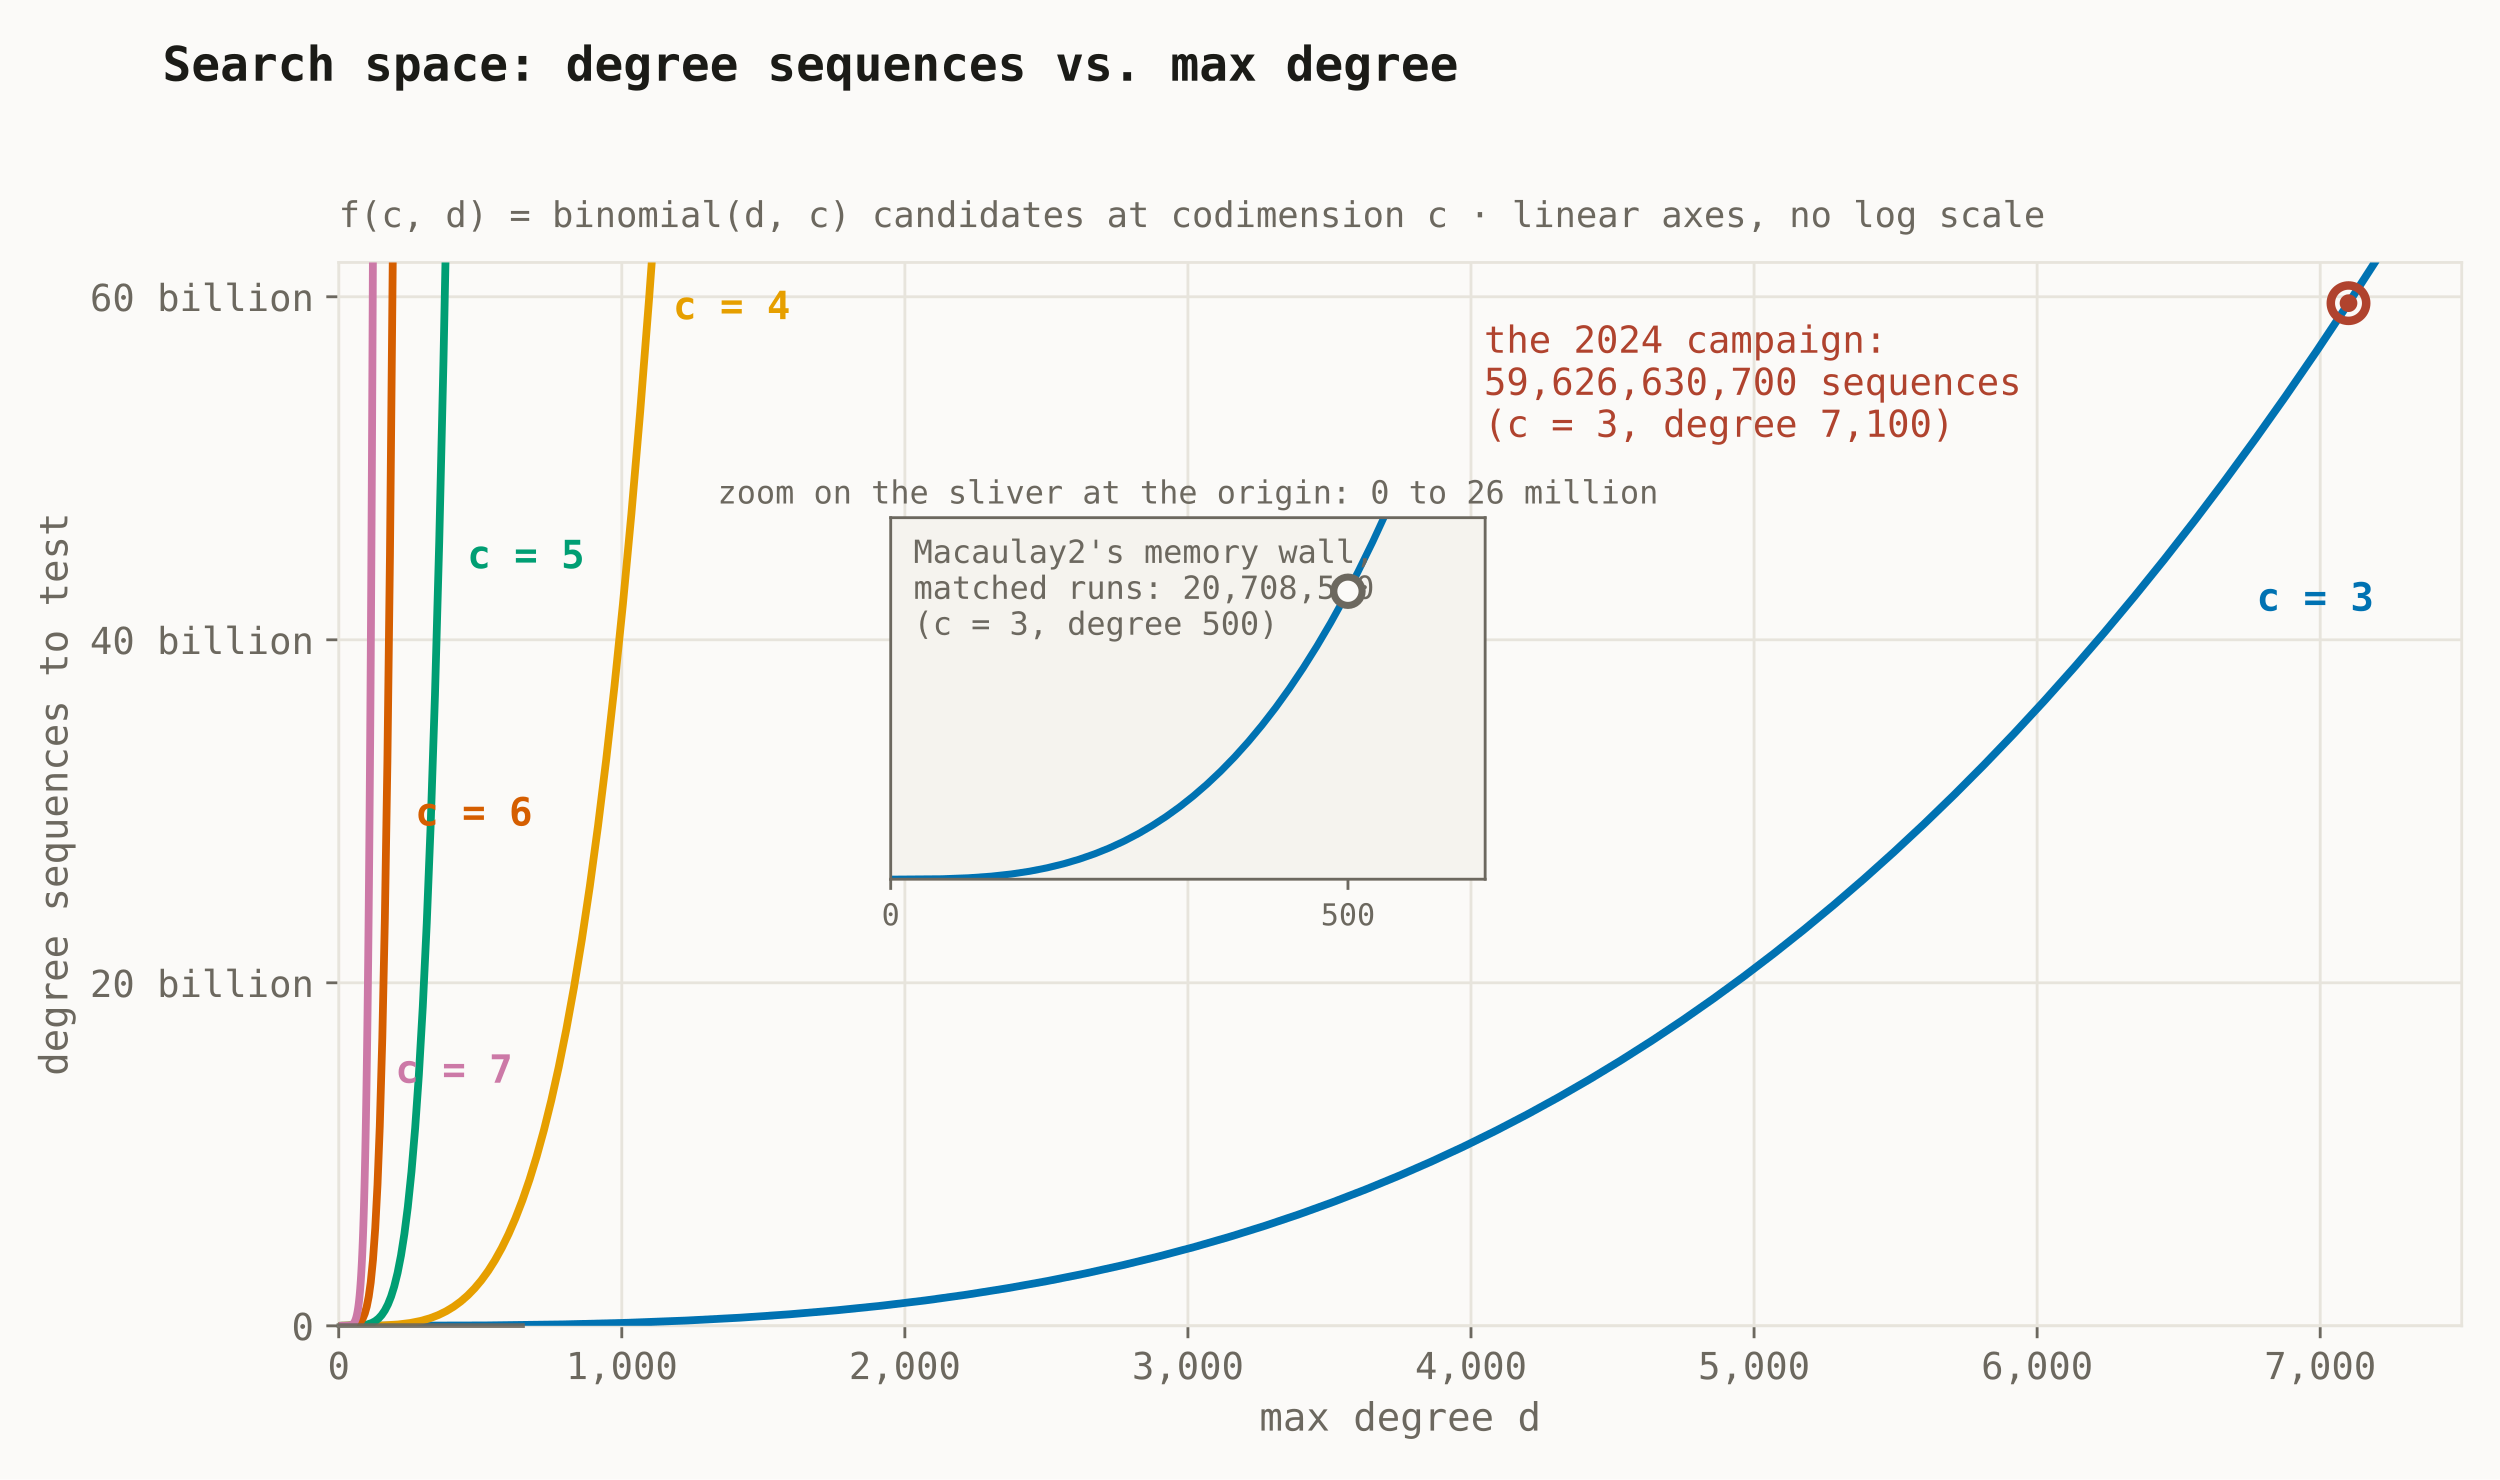
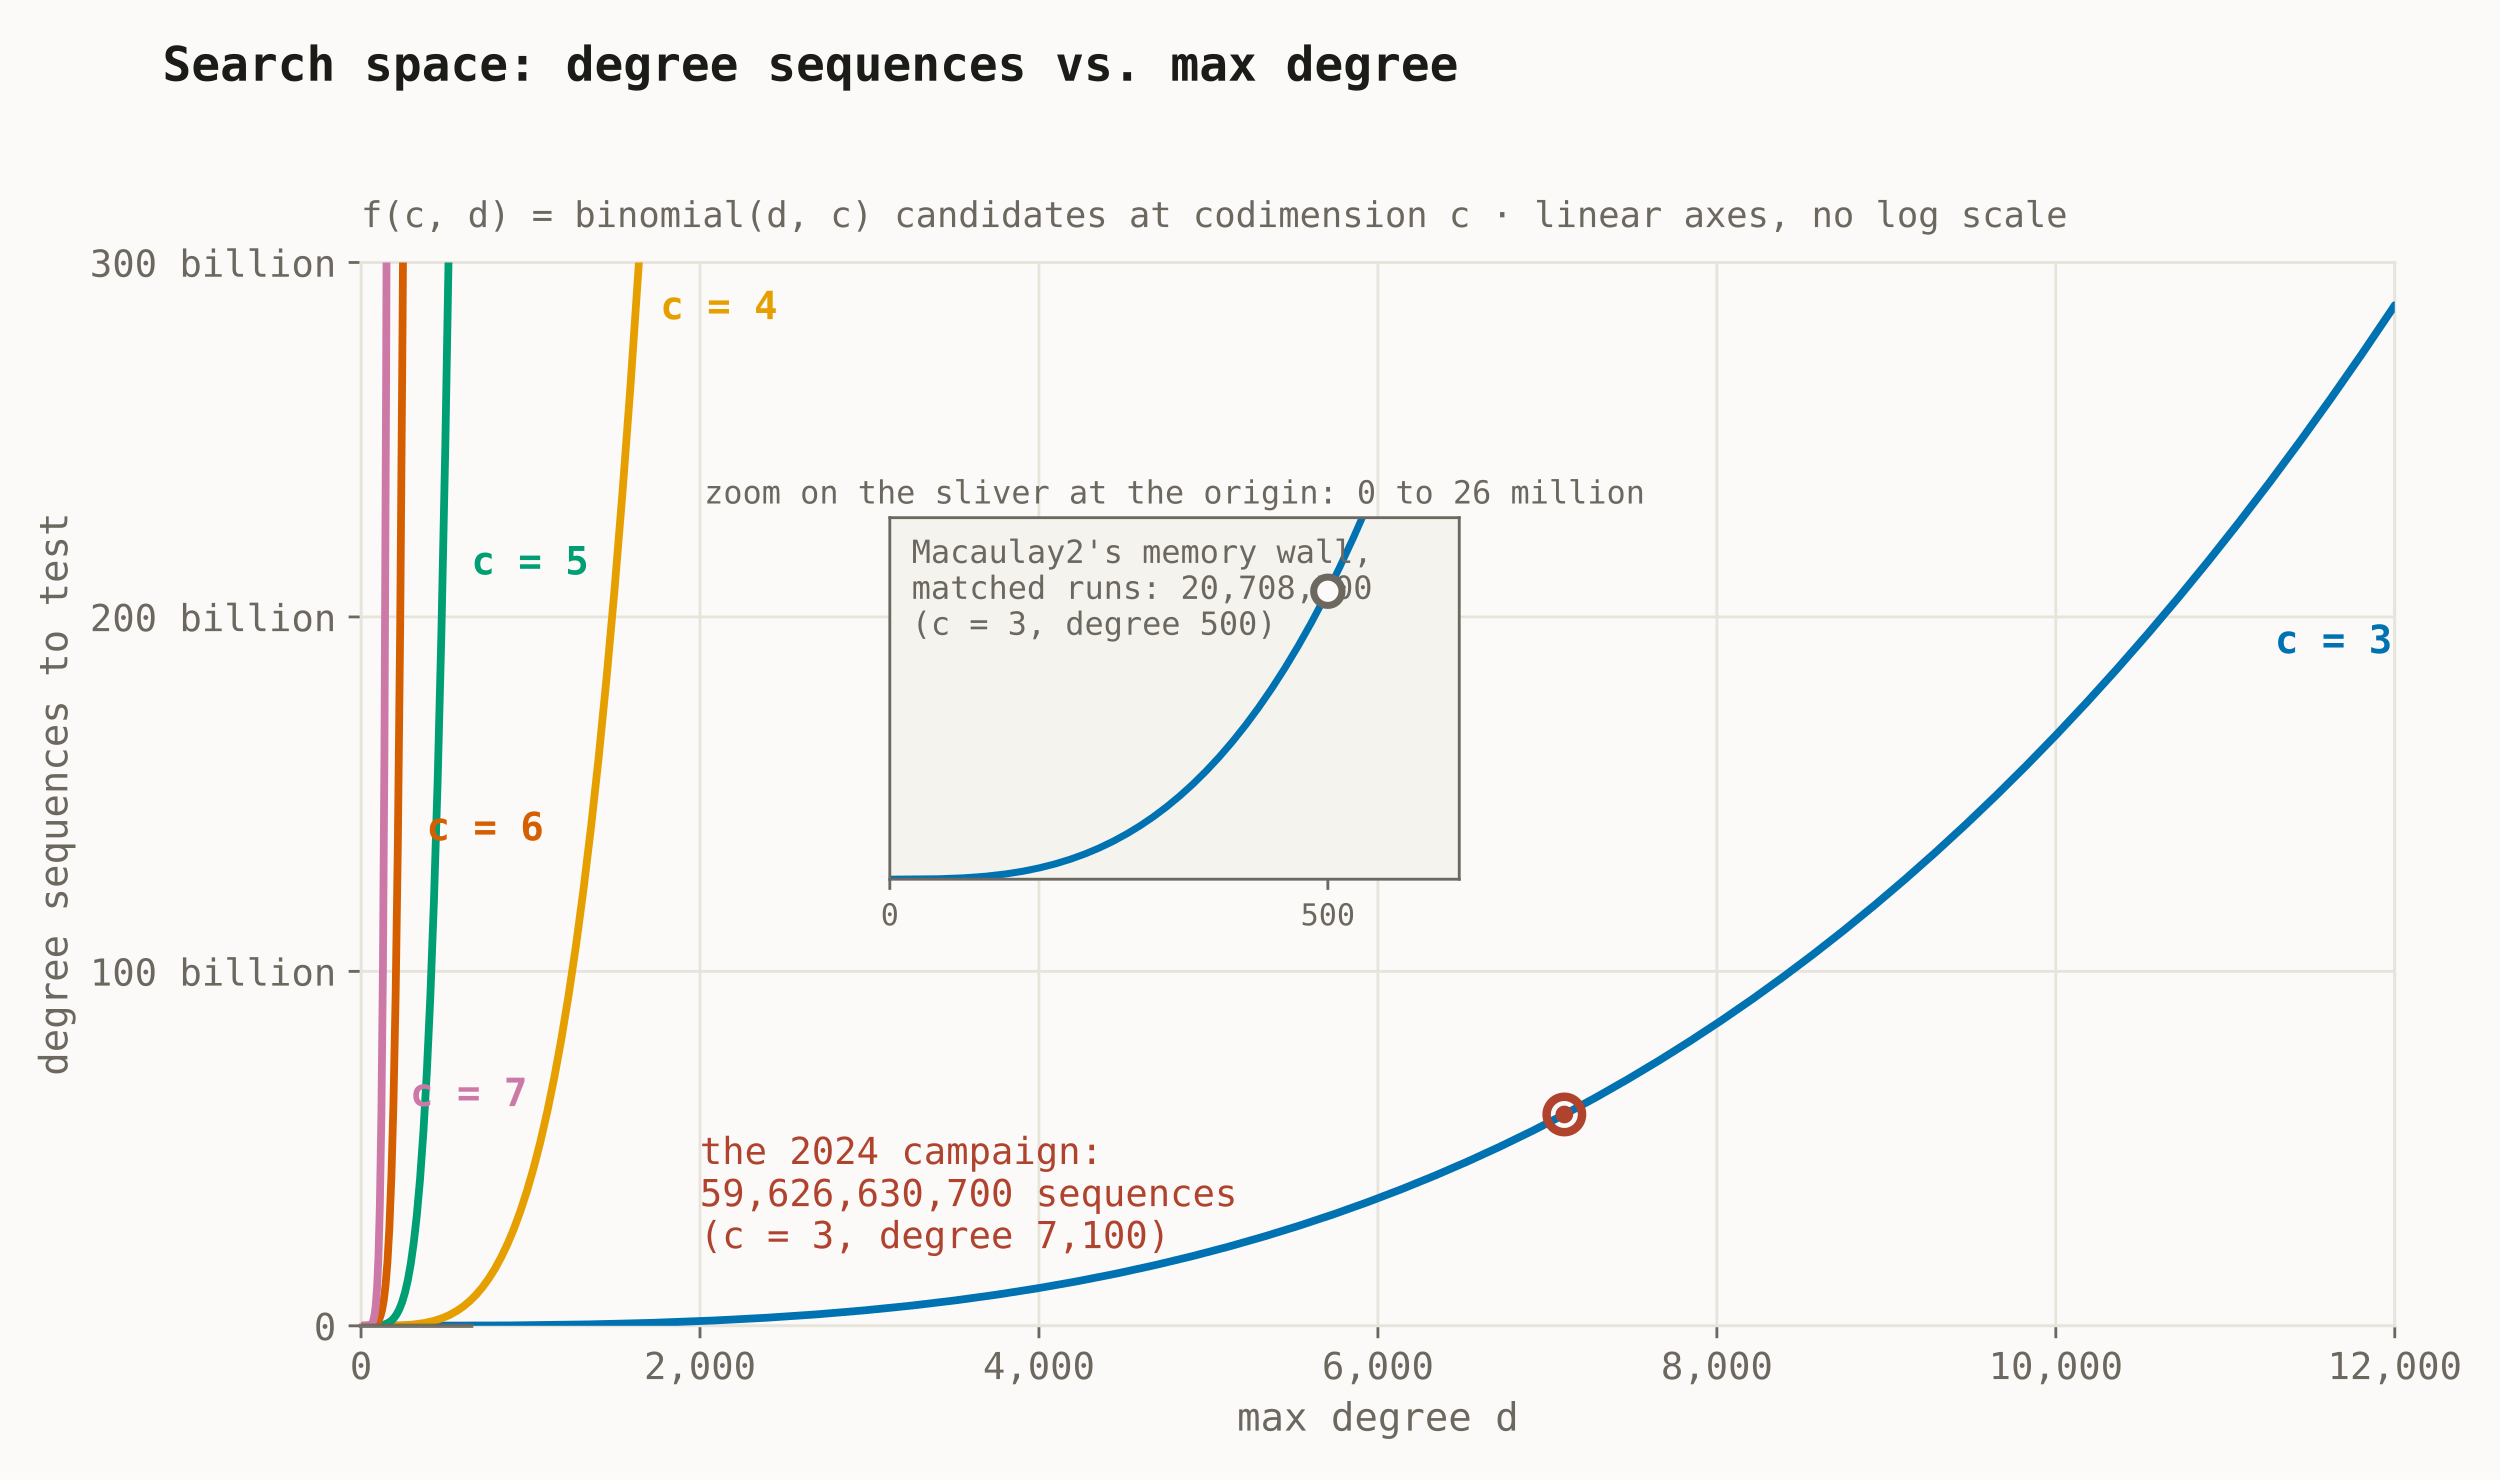
<svg xmlns="http://www.w3.org/2000/svg" xmlns:xlink="http://www.w3.org/1999/xlink" width="705.6pt" height="417.6pt" viewBox="0 0 705.6 417.6" version="1.1">
  <defs>
    <style type="text/css">*{stroke-linejoin: round; stroke-linecap: butt}</style>
  </defs>
  <g id="figure_1">
    <g id="patch_1">
      <path d="M 0 417.6  L 705.6 417.6  L 705.6 0  L 0 0  z " style="fill: #fbfaf8" />
    </g>
    <g id="axes_1">
      <g id="patch_2">
-         <path d="M 95.6 374.2  L 694.8 374.2  L 694.8 74.08  L 95.6 74.08  z " style="fill: #fbfaf8" />
+         <path d="M 101.9 374.2  L 675.9 374.2  L 675.9 74.08  L 101.9 74.08  z " style="fill: #fbfaf8" />
      </g>
      <g id="matplotlib.axis_1">
        <g id="xtick_1">
          <g id="line2d_1">
-             <path d="M 95.6 374.2  L 95.6 74.08  " clip-path="url(#pc4bbd7ec0d)" style="fill: none; stroke: #e7e4dc; stroke-width: 0.8; stroke-linecap: square" />
+             <path d="M 101.9 374.2  L 101.9 74.08  " clip-path="url(#pccfb0c42e8)" style="fill: none; stroke: #e7e4dc; stroke-width: 0.8; stroke-linecap: square" />
          </g>
          <g id="line2d_2">
            <defs>
-               <path id="ma1574431c4" d="M 0 0  L 0 3.5  " style="stroke: #6c685f; stroke-width: 0.8" />
+               <path id="m4e7edcd6c4" d="M 0 0  L 0 3.5  " style="stroke: #6c685f; stroke-width: 0.8" />
            </defs>
            <g>
-               <use xlink:href="#ma1574431c4" x="95.6" y="374.2" style="fill: #6c685f; stroke: #6c685f; stroke-width: 0.8" />
+               <use xlink:href="#m4e7edcd6c4" x="101.9" y="374.2" style="fill: #6c685f; stroke: #6c685f; stroke-width: 0.8" />
            </g>
          </g>
          <g id="text_1">
-             <text style="font-size: 10.5px; font-family: 'DejaVu Sans Mono'; text-anchor: middle; fill: #6c685f" x="95.6" y="389.234" transform="rotate(-0 95.6 389.2341)">0</text>
+             <text style="font-size: 10.5px; font-family: 'DejaVu Sans Mono'; text-anchor: middle; fill: #6c685f" x="101.9" y="389.234" transform="rotate(-0 101.9 389.2341)">0</text>
          </g>
        </g>
        <g id="xtick_2">
          <g id="line2d_3">
-             <path d="M 175.493 374.2  L 175.493 74.08  " clip-path="url(#pc4bbd7ec0d)" style="fill: none; stroke: #e7e4dc; stroke-width: 0.8; stroke-linecap: square" />
+             <path d="M 197.567 374.2  L 197.567 74.08  " clip-path="url(#pccfb0c42e8)" style="fill: none; stroke: #e7e4dc; stroke-width: 0.8; stroke-linecap: square" />
          </g>
          <g id="line2d_4">
            <g>
-               <use xlink:href="#ma1574431c4" x="175.493" y="374.2" style="fill: #6c685f; stroke: #6c685f; stroke-width: 0.8" />
+               <use xlink:href="#m4e7edcd6c4" x="197.567" y="374.2" style="fill: #6c685f; stroke: #6c685f; stroke-width: 0.8" />
            </g>
          </g>
          <g id="text_2">
-             <text style="font-size: 10.5px; font-family: 'DejaVu Sans Mono'; text-anchor: middle; fill: #6c685f" x="175.493" y="389.234" transform="rotate(-0 175.4933 389.2341)">1,000</text>
+             <text style="font-size: 10.5px; font-family: 'DejaVu Sans Mono'; text-anchor: middle; fill: #6c685f" x="197.567" y="389.234" transform="rotate(-0 197.5667 389.2341)">2,000</text>
          </g>
        </g>
        <g id="xtick_3">
          <g id="line2d_5">
-             <path d="M 255.387 374.2  L 255.387 74.08  " clip-path="url(#pc4bbd7ec0d)" style="fill: none; stroke: #e7e4dc; stroke-width: 0.8; stroke-linecap: square" />
+             <path d="M 293.233 374.2  L 293.233 74.08  " clip-path="url(#pccfb0c42e8)" style="fill: none; stroke: #e7e4dc; stroke-width: 0.8; stroke-linecap: square" />
          </g>
          <g id="line2d_6">
            <g>
-               <use xlink:href="#ma1574431c4" x="255.387" y="374.2" style="fill: #6c685f; stroke: #6c685f; stroke-width: 0.8" />
+               <use xlink:href="#m4e7edcd6c4" x="293.233" y="374.2" style="fill: #6c685f; stroke: #6c685f; stroke-width: 0.8" />
            </g>
          </g>
          <g id="text_3">
-             <text style="font-size: 10.5px; font-family: 'DejaVu Sans Mono'; text-anchor: middle; fill: #6c685f" x="255.387" y="389.234" transform="rotate(-0 255.3867 389.2341)">2,000</text>
+             <text style="font-size: 10.5px; font-family: 'DejaVu Sans Mono'; text-anchor: middle; fill: #6c685f" x="293.233" y="389.234" transform="rotate(-0 293.2333 389.2341)">4,000</text>
          </g>
        </g>
        <g id="xtick_4">
          <g id="line2d_7">
-             <path d="M 335.28 374.2  L 335.28 74.08  " clip-path="url(#pc4bbd7ec0d)" style="fill: none; stroke: #e7e4dc; stroke-width: 0.8; stroke-linecap: square" />
+             <path d="M 388.9 374.2  L 388.9 74.08  " clip-path="url(#pccfb0c42e8)" style="fill: none; stroke: #e7e4dc; stroke-width: 0.8; stroke-linecap: square" />
          </g>
          <g id="line2d_8">
            <g>
-               <use xlink:href="#ma1574431c4" x="335.28" y="374.2" style="fill: #6c685f; stroke: #6c685f; stroke-width: 0.8" />
+               <use xlink:href="#m4e7edcd6c4" x="388.9" y="374.2" style="fill: #6c685f; stroke: #6c685f; stroke-width: 0.8" />
            </g>
          </g>
          <g id="text_4">
-             <text style="font-size: 10.5px; font-family: 'DejaVu Sans Mono'; text-anchor: middle; fill: #6c685f" x="335.28" y="389.234" transform="rotate(-0 335.28 389.2341)">3,000</text>
+             <text style="font-size: 10.5px; font-family: 'DejaVu Sans Mono'; text-anchor: middle; fill: #6c685f" x="388.9" y="389.234" transform="rotate(-0 388.9 389.2341)">6,000</text>
          </g>
        </g>
        <g id="xtick_5">
          <g id="line2d_9">
-             <path d="M 415.173 374.2  L 415.173 74.08  " clip-path="url(#pc4bbd7ec0d)" style="fill: none; stroke: #e7e4dc; stroke-width: 0.8; stroke-linecap: square" />
+             <path d="M 484.567 374.2  L 484.567 74.08  " clip-path="url(#pccfb0c42e8)" style="fill: none; stroke: #e7e4dc; stroke-width: 0.8; stroke-linecap: square" />
          </g>
          <g id="line2d_10">
            <g>
-               <use xlink:href="#ma1574431c4" x="415.173" y="374.2" style="fill: #6c685f; stroke: #6c685f; stroke-width: 0.8" />
+               <use xlink:href="#m4e7edcd6c4" x="484.567" y="374.2" style="fill: #6c685f; stroke: #6c685f; stroke-width: 0.8" />
            </g>
          </g>
          <g id="text_5">
-             <text style="font-size: 10.5px; font-family: 'DejaVu Sans Mono'; text-anchor: middle; fill: #6c685f" x="415.173" y="389.234" transform="rotate(-0 415.1733 389.2341)">4,000</text>
+             <text style="font-size: 10.5px; font-family: 'DejaVu Sans Mono'; text-anchor: middle; fill: #6c685f" x="484.567" y="389.234" transform="rotate(-0 484.5667 389.2341)">8,000</text>
          </g>
        </g>
        <g id="xtick_6">
          <g id="line2d_11">
-             <path d="M 495.067 374.2  L 495.067 74.08  " clip-path="url(#pc4bbd7ec0d)" style="fill: none; stroke: #e7e4dc; stroke-width: 0.8; stroke-linecap: square" />
+             <path d="M 580.233 374.2  L 580.233 74.08  " clip-path="url(#pccfb0c42e8)" style="fill: none; stroke: #e7e4dc; stroke-width: 0.8; stroke-linecap: square" />
          </g>
          <g id="line2d_12">
            <g>
-               <use xlink:href="#ma1574431c4" x="495.067" y="374.2" style="fill: #6c685f; stroke: #6c685f; stroke-width: 0.8" />
+               <use xlink:href="#m4e7edcd6c4" x="580.233" y="374.2" style="fill: #6c685f; stroke: #6c685f; stroke-width: 0.8" />
            </g>
          </g>
          <g id="text_6">
-             <text style="font-size: 10.5px; font-family: 'DejaVu Sans Mono'; text-anchor: middle; fill: #6c685f" x="495.067" y="389.234" transform="rotate(-0 495.0667 389.2341)">5,000</text>
+             <text style="font-size: 10.5px; font-family: 'DejaVu Sans Mono'; text-anchor: middle; fill: #6c685f" x="580.233" y="389.234" transform="rotate(-0 580.2333 389.2341)">10,000</text>
          </g>
        </g>
        <g id="xtick_7">
          <g id="line2d_13">
-             <path d="M 574.96 374.2  L 574.96 74.08  " clip-path="url(#pc4bbd7ec0d)" style="fill: none; stroke: #e7e4dc; stroke-width: 0.8; stroke-linecap: square" />
+             <path d="M 675.9 374.2  L 675.9 74.08  " clip-path="url(#pccfb0c42e8)" style="fill: none; stroke: #e7e4dc; stroke-width: 0.8; stroke-linecap: square" />
          </g>
          <g id="line2d_14">
            <g>
-               <use xlink:href="#ma1574431c4" x="574.96" y="374.2" style="fill: #6c685f; stroke: #6c685f; stroke-width: 0.8" />
+               <use xlink:href="#m4e7edcd6c4" x="675.9" y="374.2" style="fill: #6c685f; stroke: #6c685f; stroke-width: 0.8" />
            </g>
          </g>
          <g id="text_7">
-             <text style="font-size: 10.5px; font-family: 'DejaVu Sans Mono'; text-anchor: middle; fill: #6c685f" x="574.96" y="389.234" transform="rotate(-0 574.96 389.2341)">6,000</text>
-           </g>
-         </g>
-         <g id="xtick_8">
-           <g id="line2d_15">
-             <path d="M 654.853 374.2  L 654.853 74.08  " clip-path="url(#pc4bbd7ec0d)" style="fill: none; stroke: #e7e4dc; stroke-width: 0.8; stroke-linecap: square" />
-           </g>
-           <g id="line2d_16">
-             <g>
-               <use xlink:href="#ma1574431c4" x="654.853" y="374.2" style="fill: #6c685f; stroke: #6c685f; stroke-width: 0.8" />
-             </g>
-           </g>
-           <g id="text_8">
-             <text style="font-size: 10.5px; font-family: 'DejaVu Sans Mono'; text-anchor: middle; fill: #6c685f" x="654.853" y="389.234" transform="rotate(-0 654.8533 389.2341)">7,000</text>
-           </g>
-         </g>
-         <g id="text_9">
-           <text style="font-size: 11px; font-family: 'DejaVu Sans Mono'; text-anchor: middle; fill: #6c685f" x="395.2" y="403.776" transform="rotate(-0 395.2 403.7761)">max degree d</text>
+             <text style="font-size: 10.5px; font-family: 'DejaVu Sans Mono'; text-anchor: middle; fill: #6c685f" x="675.9" y="389.234" transform="rotate(-0 675.9 389.2341)">12,000</text>
+           </g>
+         </g>
+         <g id="text_8">
+           <text style="font-size: 11px; font-family: 'DejaVu Sans Mono'; text-anchor: middle; fill: #6c685f" x="388.9" y="403.776" transform="rotate(-0 388.9 403.7761)">max degree d</text>
        </g>
      </g>
      <g id="matplotlib.axis_2">
        <g id="ytick_1">
+           <g id="line2d_15">
+             <path d="M 101.9 374.2  L 675.9 374.2  " clip-path="url(#pccfb0c42e8)" style="fill: none; stroke: #e7e4dc; stroke-width: 0.8; stroke-linecap: square" />
+           </g>
+           <g id="line2d_16">
+             <defs>
+               <path id="m8a1799ce9a" d="M 0 0  L -3.5 0  " style="stroke: #6c685f; stroke-width: 0.8" />
+             </defs>
+             <g>
+               <use xlink:href="#m8a1799ce9a" x="101.9" y="374.2" style="fill: #6c685f; stroke: #6c685f; stroke-width: 0.8" />
+             </g>
+           </g>
+           <g id="text_9">
+             <text style="font-size: 10.5px; font-family: 'DejaVu Sans Mono'; text-anchor: end; fill: #6c685f" x="94.9" y="378.217" transform="rotate(-0 94.9 378.2171)">0</text>
+           </g>
+         </g>
+         <g id="ytick_2">
          <g id="line2d_17">
-             <path d="M 95.6 374.2  L 694.8 374.2  " clip-path="url(#pc4bbd7ec0d)" style="fill: none; stroke: #e7e4dc; stroke-width: 0.8; stroke-linecap: square" />
+             <path d="M 101.9 274.16  L 675.9 274.16  " clip-path="url(#pccfb0c42e8)" style="fill: none; stroke: #e7e4dc; stroke-width: 0.8; stroke-linecap: square" />
          </g>
          <g id="line2d_18">
-             <defs>
-               <path id="m5914084331" d="M 0 0  L -3.5 0  " style="stroke: #6c685f; stroke-width: 0.8" />
-             </defs>
-             <g>
-               <use xlink:href="#m5914084331" x="95.6" y="374.2" style="fill: #6c685f; stroke: #6c685f; stroke-width: 0.8" />
+             <g>
+               <use xlink:href="#m8a1799ce9a" x="101.9" y="274.16" style="fill: #6c685f; stroke: #6c685f; stroke-width: 0.8" />
            </g>
          </g>
          <g id="text_10">
-             <text style="font-size: 10.5px; font-family: 'DejaVu Sans Mono'; text-anchor: end; fill: #6c685f" x="88.6" y="378.217" transform="rotate(-0 88.6 378.2171)">0</text>
-           </g>
-         </g>
-         <g id="ytick_2">
+             <text style="font-size: 10.5px; font-family: 'DejaVu Sans Mono'; text-anchor: end; fill: #6c685f" x="94.9" y="278.177" transform="rotate(-0 94.9 278.1771)">100 billion</text>
+           </g>
+         </g>
+         <g id="ytick_3">
          <g id="line2d_19">
-             <path d="M 95.6 277.387  L 694.8 277.387  " clip-path="url(#pc4bbd7ec0d)" style="fill: none; stroke: #e7e4dc; stroke-width: 0.8; stroke-linecap: square" />
+             <path d="M 101.9 174.12  L 675.9 174.12  " clip-path="url(#pccfb0c42e8)" style="fill: none; stroke: #e7e4dc; stroke-width: 0.8; stroke-linecap: square" />
          </g>
          <g id="line2d_20">
            <g>
-               <use xlink:href="#m5914084331" x="95.6" y="277.387" style="fill: #6c685f; stroke: #6c685f; stroke-width: 0.8" />
+               <use xlink:href="#m8a1799ce9a" x="101.9" y="174.12" style="fill: #6c685f; stroke: #6c685f; stroke-width: 0.8" />
            </g>
          </g>
          <g id="text_11">
-             <text style="font-size: 10.5px; font-family: 'DejaVu Sans Mono'; text-anchor: end; fill: #6c685f" x="88.6" y="281.404" transform="rotate(-0 88.6 281.4042)">20 billion</text>
-           </g>
-         </g>
-         <g id="ytick_3">
+             <text style="font-size: 10.5px; font-family: 'DejaVu Sans Mono'; text-anchor: end; fill: #6c685f" x="94.9" y="178.137" transform="rotate(-0 94.9 178.1371)">200 billion</text>
+           </g>
+         </g>
+         <g id="ytick_4">
          <g id="line2d_21">
-             <path d="M 95.6 180.574  L 694.8 180.574  " clip-path="url(#pc4bbd7ec0d)" style="fill: none; stroke: #e7e4dc; stroke-width: 0.8; stroke-linecap: square" />
+             <path d="M 101.9 74.08  L 675.9 74.08  " clip-path="url(#pccfb0c42e8)" style="fill: none; stroke: #e7e4dc; stroke-width: 0.8; stroke-linecap: square" />
          </g>
          <g id="line2d_22">
            <g>
-               <use xlink:href="#m5914084331" x="95.6" y="180.574" style="fill: #6c685f; stroke: #6c685f; stroke-width: 0.8" />
+               <use xlink:href="#m8a1799ce9a" x="101.9" y="74.08" style="fill: #6c685f; stroke: #6c685f; stroke-width: 0.8" />
            </g>
          </g>
          <g id="text_12">
-             <text style="font-size: 10.5px; font-family: 'DejaVu Sans Mono'; text-anchor: end; fill: #6c685f" x="88.6" y="184.591" transform="rotate(-0 88.6 184.5913)">40 billion</text>
-           </g>
-         </g>
-         <g id="ytick_4">
-           <g id="line2d_23">
-             <path d="M 95.6 83.761  L 694.8 83.761  " clip-path="url(#pc4bbd7ec0d)" style="fill: none; stroke: #e7e4dc; stroke-width: 0.8; stroke-linecap: square" />
-           </g>
-           <g id="line2d_24">
-             <g>
-               <use xlink:href="#m5914084331" x="95.6" y="83.761" style="fill: #6c685f; stroke: #6c685f; stroke-width: 0.8" />
-             </g>
-           </g>
-           <g id="text_13">
-             <text style="font-size: 10.5px; font-family: 'DejaVu Sans Mono'; text-anchor: end; fill: #6c685f" x="88.6" y="87.778" transform="rotate(-0 88.6 87.77836)">60 billion</text>
-           </g>
-         </g>
-         <g id="text_14">
-           <text style="font-size: 11px; font-family: 'DejaVu Sans Mono'; text-anchor: middle; fill: #6c685f" x="19.023" y="224.14" transform="rotate(-90 19.02344 224.14)">degree sequences to test</text>
+             <text style="font-size: 10.5px; font-family: 'DejaVu Sans Mono'; text-anchor: end; fill: #6c685f" x="94.9" y="78.097" transform="rotate(-0 94.9 78.09707)">300 billion</text>
+           </g>
+         </g>
+         <g id="text_13">
+           <text style="font-size: 11px; font-family: 'DejaVu Sans Mono'; text-anchor: middle; fill: #6c685f" x="19.002" y="224.14" transform="rotate(-90 19.00211 224.14)">degree sequences to test</text>
        </g>
      </g>
      <g id="patch_3">
-         <path d="M 95.6 374.2  L 95.6 74.08  " style="fill: none; stroke: #e7e4dc; stroke-width: 0.8; stroke-linejoin: miter; stroke-linecap: square" />
+         <path d="M 101.9 374.2  L 101.9 74.08  " style="fill: none; stroke: #e7e4dc; stroke-width: 0.8; stroke-linejoin: miter; stroke-linecap: square" />
      </g>
      <g id="patch_4">
-         <path d="M 694.8 374.2  L 694.8 74.08  " style="fill: none; stroke: #e7e4dc; stroke-width: 0.8; stroke-linejoin: miter; stroke-linecap: square" />
+         <path d="M 675.9 374.2  L 675.9 74.08  " style="fill: none; stroke: #e7e4dc; stroke-width: 0.8; stroke-linejoin: miter; stroke-linecap: square" />
      </g>
      <g id="patch_5">
-         <path d="M 95.6 374.2  L 694.8 374.2  " style="fill: none; stroke: #e7e4dc; stroke-width: 0.8; stroke-linejoin: miter; stroke-linecap: square" />
+         <path d="M 101.9 374.2  L 675.9 374.2  " style="fill: none; stroke: #e7e4dc; stroke-width: 0.8; stroke-linejoin: miter; stroke-linecap: square" />
      </g>
      <g id="patch_6">
-         <path d="M 95.6 74.08  L 694.8 74.08  " style="fill: none; stroke: #e7e4dc; stroke-width: 0.8; stroke-linejoin: miter; stroke-linecap: square" />
+         <path d="M 101.9 74.08  L 675.9 74.08  " style="fill: none; stroke: #e7e4dc; stroke-width: 0.8; stroke-linejoin: miter; stroke-linecap: square" />
+       </g>
+       <g id="line2d_23">
+         <path d="M 102.043 374.2  L 143.706 374.089  L 165.949 373.801  L 184.556 373.341  L 201.154 372.713  L 216.413 371.915  L 230.715 370.947  L 244.252 369.81  L 257.167 368.503  L 269.556 367.027  L 281.514 365.379  L 293.09 363.561  L 304.331 361.572  L 315.284 359.408  L 325.999 357.065  L 336.475 354.548  L 346.759 351.848  L 356.852 348.968  L 366.753 345.911  L 376.511 342.668  L 386.126 339.238  L 395.644 335.605  L 405.02 331.79  L 414.3 327.774  L 423.483 323.557  L 432.572 319.14  L 441.612 314.499  L 450.557 309.657  L 459.454 304.588  L 468.303 299.29  L 477.105 293.761  L 485.858 287.997  L 494.564 281.999  L 503.222 275.764  L 511.88 269.254  L 520.49 262.502  L 529.1 255.466  L 537.662 248.181  L 546.224 240.605  L 554.786 232.732  L 563.348 224.554  L 571.91 216.068  L 580.472 207.267  L 589.035 198.144  L 597.597 188.696  L 606.159 178.915  L 614.721 168.797  L 623.283 158.335  L 631.893 147.462  L 640.503 136.23  L 649.161 124.568  L 657.819 112.531  L 666.477 100.112  L 675.183 87.236  L 675.9 86.157  L 675.9 86.157  " clip-path="url(#pccfb0c42e8)" style="fill: none; stroke: #0072b2; stroke-width: 2.2; stroke-linecap: round" />
+       </g>
+       <g id="line2d_24">
+         <path d="M 102.091 374.2  L 112.806 374.09  L 116.776 373.818  L 119.838 373.389  L 122.421 372.808  L 124.716 372.069  L 126.821 371.164  L 128.83 370.057  L 130.744 368.744  L 132.561 367.229  L 134.379 365.418  L 136.149 363.337  L 137.918 360.905  L 139.688 358.087  L 141.458 354.843  L 143.228 351.133  L 145.046 346.791  L 146.863 341.863  L 148.729 336.144  L 150.594 329.697  L 152.508 322.267  L 154.469 313.724  L 156.43 304.168  L 158.439 293.248  L 160.496 280.793  L 162.553 266.954  L 164.657 251.255  L 166.81 233.479  L 168.962 213.841  L 171.163 191.711  L 173.411 166.812  L 175.707 138.838  L 178.003 108.125  L 180.347 73.767  L 181.112 61.859  L 181.112 61.859  " clip-path="url(#pccfb0c42e8)" style="fill: none; stroke: #e69f00; stroke-width: 2.2; stroke-linecap: round" />
      </g>
      <g id="line2d_25">
-         <path d="M 95.84 374.2  L 136.905 374.089  L 158.876 373.801  L 177.251 373.341  L 193.629 372.713  L 208.729 371.914  L 222.87 370.945  L 236.212 369.809  L 248.915 368.508  L 261.139 367.034  L 272.963 365.385  L 284.388 363.569  L 295.493 361.579  L 306.279 359.423  L 316.825 357.09  L 327.131 354.585  L 337.277 351.89  L 347.264 349.008  L 357.091 345.939  L 366.758 342.686  L 376.265 339.253  L 385.613 335.642  L 394.88 331.825  L 404.068 327.8  L 413.176 323.567  L 422.204 319.124  L 431.152 314.47  L 440.02 309.607  L 448.808 304.534  L 457.517 299.252  L 466.225 293.71  L 474.854 287.955  L 483.482 281.932  L 492.031 275.695  L 500.579 269.182  L 509.128 262.389  L 517.676 255.309  L 526.145 248.007  L 534.614 240.412  L 543.083 232.518  L 551.551 224.319  L 560.02 215.81  L 568.489 206.984  L 576.957 197.837  L 585.426 188.362  L 593.895 178.554  L 602.363 168.407  L 610.912 157.814  L 619.461 146.864  L 628.009 135.55  L 636.558 123.867  L 645.106 111.809  L 653.735 99.252  L 662.363 86.3  L 670.992 72.948  L 677.863 62.025  L 677.863 62.025  " clip-path="url(#pc4bbd7ec0d)" style="fill: none; stroke: #0072b2; stroke-width: 2.2; stroke-linecap: round" />
+         <path d="M 102.139 374.2  L 107.018 374.094  L 108.405 373.84  L 109.458 373.43  L 110.367 372.832  L 111.18 372.025  L 111.945 370.955  L 112.71 369.499  L 113.476 367.562  L 114.289 364.854  L 115.102 361.326  L 115.915 356.805  L 116.776 350.717  L 117.637 343.032  L 118.546 332.861  L 119.503 319.45  L 120.459 302.764  L 121.464 281.1  L 122.468 254.471  L 123.521 220.369  L 124.573 178.904  L 125.673 126.452  L 126.773 63.291  L 126.821 60.278  L 126.821 60.278  " clip-path="url(#pccfb0c42e8)" style="fill: none; stroke: #009e73; stroke-width: 2.2; stroke-linecap: round" />
      </g>
      <g id="line2d_26">
-         <path d="M 95.92 374.2  L 107.904 374.091  L 112.378 373.819  L 115.813 373.393  L 118.689 372.822  L 121.326 372.072  L 123.722 371.156  L 125.959 370.06  L 128.037 368.8  L 130.034 367.337  L 132.031 365.594  L 133.949 363.627  L 135.866 361.34  L 137.784 358.702  L 139.701 355.677  L 141.619 352.229  L 143.536 348.321  L 145.453 343.914  L 147.451 338.747  L 149.448 332.947  L 151.445 326.462  L 153.523 318.936  L 155.6 310.553  L 157.677 301.251  L 159.834 290.549  L 161.991 278.71  L 164.228 265.15  L 166.465 250.193  L 168.782 233.133  L 171.099 214.37  L 173.416 193.795  L 175.813 170.482  L 178.21 144.981  L 180.686 116.187  L 183.163 84.763  L 184.841 61.902  L 184.841 61.902  " clip-path="url(#pc4bbd7ec0d)" style="fill: none; stroke: #e69f00; stroke-width: 2.2; stroke-linecap: round" />
+         <path d="M 102.187 374.2  L 105.153 374.091  L 105.87 373.822  L 106.396 373.385  L 106.875 372.682  L 107.353 371.532  L 107.831 369.733  L 108.31 367.019  L 108.836 362.571  L 109.362 356.031  L 109.888 346.677  L 110.462 332.206  L 111.036 311.884  L 111.658 281.218  L 112.28 238.892  L 112.95 176.464  L 113.619 91.681  L 113.858 54.877  L 113.858 54.877  " clip-path="url(#pccfb0c42e8)" style="fill: none; stroke: #d55e00; stroke-width: 2.2; stroke-linecap: round" />
      </g>
      <g id="line2d_27">
-         <path d="M 95.999 374.2  L 101.912 374.091  L 103.589 373.836  L 104.868 373.424  L 105.906 372.868  L 106.865 372.107  L 107.744 371.137  L 108.623 369.837  L 109.501 368.129  L 110.38 365.922  L 111.259 363.117  L 112.218 359.237  L 113.177 354.341  L 114.135 348.239  L 115.094 340.722  L 116.133 330.71  L 117.171 318.434  L 118.21 303.531  L 119.328 284.083  L 120.447 260.57  L 121.565 232.388  L 122.764 196.255  L 123.962 153.105  L 125.161 101.964  L 126.039 58.77  L 126.039 58.77  " clip-path="url(#pc4bbd7ec0d)" style="fill: none; stroke: #009e73; stroke-width: 2.2; stroke-linecap: round" />
-       </g>
-       <g id="line2d_28">
-         <path d="M 96.079 374.2  L 99.754 374.101  L 100.633 373.871  L 101.272 373.507  L 101.832 372.957  L 102.391 372.083  L 102.95 370.748  L 103.509 368.776  L 104.069 365.942  L 104.628 361.97  L 105.267 355.596  L 105.906 346.666  L 106.545 334.417  L 107.185 317.931  L 107.904 292.939  L 108.623 259.312  L 109.342 214.812  L 110.061 156.789  L 110.86 72.669  L 111.019 52.955  L 111.019 52.955  " clip-path="url(#pc4bbd7ec0d)" style="fill: none; stroke: #d55e00; stroke-width: 2.2; stroke-linecap: round" />
-       </g>
-       <g id="line2d_29">
-         <path d="M 96.159 374.2  L 96.239 374.2  L 96.319 374.2  L 96.399 374.2  L 96.479 374.2  L 96.559 374.2  L 96.639 374.2  L 96.719 374.2  L 96.798 374.2  L 96.878 374.2  L 96.958 374.2  L 97.038 374.2  L 97.118 374.2  L 97.198 374.2  L 97.278 374.199  L 97.358 374.199  L 97.438 374.199  L 97.517 374.198  L 97.597 374.198  L 97.677 374.197  L 97.757 374.196  L 97.837 374.194  L 97.917 374.192  L 97.997 374.19  L 98.077 374.187  L 98.157 374.184  L 98.236 374.179  L 98.316 374.174  L 98.396 374.167  L 98.476 374.16  L 98.556 374.15  L 98.636 374.139  L 98.716 374.126  L 98.796 374.11  L 98.876 374.091  L 98.956 374.069  L 99.035 374.044  L 99.115 374.015  L 99.195 373.98  L 99.275 373.941  L 99.355 373.896  L 99.435 373.844  L 99.515 373.784  L 99.595 373.716  L 99.675 373.64  L 99.754 373.552  L 99.834 373.454  L 99.914 373.343  L 99.994 373.218  L 100.074 373.077  L 100.154 372.92  L 100.234 372.745  L 100.314 372.549  L 100.394 372.331  L 100.473 372.088  L 100.553 371.819  L 100.633 371.522  L 100.713 371.193  L 100.793 370.83  L 100.873 370.43  L 100.953 369.99  L 101.033 369.507  L 101.113 368.977  L 101.193 368.397  L 101.272 367.762  L 101.352 367.069  L 101.432 366.313  L 101.512 365.489  L 101.592 364.592  L 101.672 363.617  L 101.752 362.559  L 101.832 361.411  L 101.912 360.168  L 101.991 358.823  L 102.071 357.368  L 102.151 355.797  L 102.231 354.102  L 102.311 352.275  L 102.391 350.307  L 102.471 348.19  L 102.551 345.914  L 102.631 343.47  L 102.711 340.847  L 102.79 338.034  L 102.87 335.02  L 102.95 331.793  L 103.03 328.342  L 103.11 324.652  L 103.19 320.71  L 103.27 316.503  L 103.35 312.016  L 103.43 307.233  L 103.509 302.137  L 103.589 296.713  L 103.669 290.943  L 103.749 284.808  L 103.829 278.29  L 103.909 271.369  L 103.989 264.023  L 104.069 256.233  L 104.149 247.975  L 104.228 239.227  L 104.308 229.964  L 104.388 220.162  L 104.468 209.794  L 104.548 198.834  L 104.628 187.253  L 104.708 175.023  L 104.788 162.113  L 104.868 148.493  L 104.948 134.13  L 105.027 118.99  L 105.107 103.039  L 105.187 86.242  L 105.267 68.56  L 105.347 49.956  " clip-path="url(#pc4bbd7ec0d)" style="fill: none; stroke: #cc79a7; stroke-width: 2.2; stroke-linecap: round" />
+         <path d="M 102.235 374.2  L 104.292 374.1  L 104.722 373.859  L 105.057 373.421  L 105.392 372.57  L 105.727 371.022  L 106.061 368.354  L 106.444 363.145  L 106.827 354.379  L 107.21 340.223  L 107.64 314.689  L 108.07 274.211  L 108.501 212.114  L 108.979 106.881  L 109.171 50.775  L 109.171 50.775  " clip-path="url(#pccfb0c42e8)" style="fill: none; stroke: #cc79a7; stroke-width: 2.2; stroke-linecap: round" />
+       </g>
+       <g id="text_14">
+         <text style="font-weight: 700; font-size: 11px; font-family: 'DejaVu Sans Mono'; text-anchor: start; fill: #0072b2" x="642.067" y="184.338" transform="rotate(-0 642.0667 184.3385)">c = 3</text>
      </g>
      <g id="text_15">
-         <text style="font-weight: 700; font-size: 11px; font-family: 'DejaVu Sans Mono'; text-anchor: start; fill: #0072b2" x="636.896" y="172.361" transform="rotate(-0 636.896 172.3611)">c = 3</text>
+         <text style="font-weight: 700; font-size: 11px; font-family: 'DejaVu Sans Mono'; text-anchor: start; fill: #e69f00" x="186.347" y="90.08" transform="rotate(-0 186.3467 90.08)">c = 4</text>
      </g>
      <g id="text_16">
-         <text style="font-weight: 700; font-size: 11px; font-family: 'DejaVu Sans Mono'; text-anchor: start; fill: #e69f00" x="189.962" y="90.08" transform="rotate(-0 189.962 90.08)">c = 4</text>
+         <text style="font-weight: 700; font-size: 11px; font-family: 'DejaVu Sans Mono'; text-anchor: start; fill: #009e73" x="133.051" y="162.114" transform="rotate(-0 133.0513 162.1136)">c = 5</text>
      </g>
      <g id="text_17">
-         <text style="font-weight: 700; font-size: 11px; font-family: 'DejaVu Sans Mono'; text-anchor: start; fill: #009e73" x="131.882" y="160.371" transform="rotate(-0 131.8822 160.371)">c = 5</text>
+         <text style="font-weight: 700; font-size: 11px; font-family: 'DejaVu Sans Mono'; text-anchor: start; fill: #d55e00" x="120.376" y="237.144" transform="rotate(-0 120.3755 237.1436)">c = 6</text>
      </g>
      <g id="text_18">
-         <text style="font-weight: 700; font-size: 11px; font-family: 'DejaVu Sans Mono'; text-anchor: start; fill: #d55e00" x="117.182" y="232.981" transform="rotate(-0 117.1819 232.9806)">c = 6</text>
+         <text style="font-weight: 700; font-size: 11px; font-family: 'DejaVu Sans Mono'; text-anchor: start; fill: #cc79a7" x="115.736" y="312.174" transform="rotate(-0 115.7357 312.1736)">c = 7</text>
      </g>
      <g id="text_19">
-         <text style="font-weight: 700; font-size: 11px; font-family: 'DejaVu Sans Mono'; text-anchor: start; fill: #cc79a7" x="111.589" y="305.59" transform="rotate(-0 111.5893 305.5903)">c = 7</text>
+         <text style="font-size: 10.5px; font-family: 'DejaVu Sans Mono'; fill: #b0432e" transform="translate(197.5167 328.5279)">the 2024 campaign:</text>
+         <text style="font-size: 10.5px; font-family: 'DejaVu Sans Mono'; fill: #b0432e" transform="translate(197.5167 340.4247)">59,626,630,700 sequences</text>
+         <text style="font-size: 10.5px; font-family: 'DejaVu Sans Mono'; fill: #b0432e" transform="translate(197.5167 352.2707)">(c = 3, degree 7,100)</text>
      </g>
      <g id="text_20">
-         <text style="font-size: 10.5px; font-family: 'DejaVu Sans Mono'; fill: #b0432e" transform="translate(418.8427 99.547)">the 2024 campaign:</text>
-         <text style="font-size: 10.5px; font-family: 'DejaVu Sans Mono'; fill: #b0432e" transform="translate(418.8427 111.4438)">59,626,630,700 sequences</text>
-         <text style="font-size: 10.5px; font-family: 'DejaVu Sans Mono'; fill: #b0432e" transform="translate(418.8427 123.2898)">(c = 3, degree 7,100)</text>
-       </g>
-       <g id="text_21">
-         <text style="font-size: 10px; font-family: 'DejaVu Sans Mono'; text-anchor: start; fill: #6c685f" x="95.6" y="64.08" transform="rotate(-0 95.6 64.08)">f(c, d) = binomial(d, c) candidates at codimension c · linear axes, no log scale</text>
+         <text style="font-size: 10px; font-family: 'DejaVu Sans Mono'; text-anchor: start; fill: #6c685f" x="101.9" y="64.08" transform="rotate(-0 101.9 64.08)">f(c, d) = binomial(d, c) candidates at codimension c · linear axes, no log scale</text>
      </g>
      <g id="patch_7">
-         <path d="M 95.6 374.2  L 147.531 374.2  L 147.531 374.074  L 95.6 374.074  L 95.6 374.2  z " style="fill: none; opacity: 0.9; stroke: #6c685f; stroke-width: 1.2; stroke-linejoin: miter" />
+         <path d="M 101.9 374.2  L 132.992 374.2  L 132.992 374.174  L 101.9 374.174  L 101.9 374.2  z " style="fill: none; opacity: 0.9; stroke: #6c685f; stroke-width: 1.2; stroke-linejoin: miter" />
      </g>
      <g id="axes_2">
        <g id="patch_8">
-           <path d="M 251.392 248.15  L 419.168 248.15  L 419.168 146.109  L 251.392 146.109  z " style="fill: #f5f3ee" />
+           <path d="M 251.14 248.15  L 411.86 248.15  L 411.86 146.109  L 251.14 146.109  z " style="fill: #f5f3ee" />
        </g>
        <g id="matplotlib.axis_3">
-           <g id="xtick_9">
-             <g id="line2d_30">
+           <g id="xtick_8">
+             <g id="line2d_28">
              <defs>
-                 <path id="mf9261a08ce" d="M 0 0  L 0 3  " style="stroke: #6c685f; stroke-width: 0.8" />
+                 <path id="mae489aef50" d="M 0 0  L 0 3  " style="stroke: #6c685f; stroke-width: 0.8" />
              </defs>
              <g>
-                 <use xlink:href="#mf9261a08ce" x="251.392" y="248.15" style="fill: #6c685f; stroke: #6c685f; stroke-width: 0.8" />
+                 <use xlink:href="#mae489aef50" x="251.14" y="248.15" style="fill: #6c685f; stroke: #6c685f; stroke-width: 0.8" />
              </g>
            </g>
+             <g id="text_21">
+               <text style="font-size: 8.5px; font-family: 'DejaVu Sans Mono'; text-anchor: middle; fill: #6c685f" x="251.14" y="261.153" transform="rotate(-0 251.14 261.1534)">0</text>
+             </g>
+           </g>
+           <g id="xtick_9">
+             <g id="line2d_29">
+               <g>
+                 <use xlink:href="#mae489aef50" x="374.771" y="248.15" style="fill: #6c685f; stroke: #6c685f; stroke-width: 0.8" />
+               </g>
+             </g>
            <g id="text_22">
-               <text style="font-size: 8.5px; font-family: 'DejaVu Sans Mono'; text-anchor: middle; fill: #6c685f" x="251.392" y="261.153" transform="rotate(-0 251.392 261.1534)">0</text>
-             </g>
-           </g>
-           <g id="xtick_10">
-             <g id="line2d_31">
-               <g>
-                 <use xlink:href="#mf9261a08ce" x="380.45" y="248.15" style="fill: #6c685f; stroke: #6c685f; stroke-width: 0.8" />
-               </g>
-             </g>
-             <g id="text_23">
-               <text style="font-size: 8.5px; font-family: 'DejaVu Sans Mono'; text-anchor: middle; fill: #6c685f" x="380.45" y="261.153" transform="rotate(-0 380.4505 261.1534)">500</text>
+               <text style="font-size: 8.5px; font-family: 'DejaVu Sans Mono'; text-anchor: middle; fill: #6c685f" x="374.771" y="261.153" transform="rotate(-0 374.7708 261.1534)">500</text>
            </g>
          </g>
        </g>
        <g id="matplotlib.axis_4" />
-         <g id="line2d_32">
-           <path d="M 252.166 248.15  L 265.847 248.041  L 273.332 247.762  L 279.785 247.303  L 285.463 246.679  L 290.626 245.898  L 295.53 244.936  L 300.176 243.803  L 304.564 242.515  L 308.952 240.993  L 313.082 239.332  L 317.212 237.431  L 321.342 235.275  L 325.213 233.008  L 329.085 230.489  L 332.957 227.705  L 336.829 224.643  L 340.7 221.29  L 344.572 217.632  L 348.444 213.656  L 352.316 209.349  L 356.187 204.697  L 360.059 199.688  L 363.931 194.308  L 367.803 188.544  L 371.674 182.383  L 375.546 175.811  L 379.418 168.815  L 383.29 161.382  L 387.42 152.957  L 391.549 144.003  L 395.679 134.505  L 399.809 124.446  L 403.939 113.81  L 408.069 102.582  L 412.457 89.984  L 416.845 76.68  L 419.168 69.344  L 419.168 69.344  " clip-path="url(#p643ef8cdb3)" style="fill: none; stroke: #0072b2; stroke-width: 2; stroke-linecap: square" />
+         <g id="line2d_30">
+           <path d="M 251.882 248.15  L 264.987 248.041  L 272.157 247.762  L 278.339 247.303  L 283.779 246.679  L 288.724 245.898  L 293.422 244.936  L 297.872 243.803  L 302.076 242.515  L 306.279 240.993  L 310.236 239.332  L 314.192 237.431  L 318.148 235.275  L 321.857 233.008  L 325.566 230.489  L 329.275 227.705  L 332.984 224.643  L 336.692 221.29  L 340.401 217.632  L 344.11 213.656  L 347.819 209.349  L 351.528 204.697  L 355.237 199.688  L 358.946 194.308  L 362.655 188.544  L 366.364 182.383  L 370.073 175.811  L 374.029 168.333  L 377.985 160.357  L 381.941 151.867  L 385.898 142.846  L 389.854 133.278  L 393.81 123.148  L 398.013 111.75  L 402.217 99.68  L 406.42 86.918  L 410.624 73.444  L 411.86 69.344  L 411.86 69.344  " clip-path="url(#pc5409493e6)" style="fill: none; stroke: #0072b2; stroke-width: 2; stroke-linecap: square" />
        </g>
        <g id="patch_9">
-           <path d="M 251.392 248.15  L 251.392 146.109  " style="fill: none; stroke: #6c685f; stroke-width: 0.8; stroke-linejoin: miter; stroke-linecap: square" />
+           <path d="M 251.14 248.15  L 251.14 146.109  " style="fill: none; stroke: #6c685f; stroke-width: 0.8; stroke-linejoin: miter; stroke-linecap: square" />
        </g>
        <g id="patch_10">
-           <path d="M 419.168 248.15  L 419.168 146.109  " style="fill: none; stroke: #6c685f; stroke-width: 0.8; stroke-linejoin: miter; stroke-linecap: square" />
+           <path d="M 411.86 248.15  L 411.86 146.109  " style="fill: none; stroke: #6c685f; stroke-width: 0.8; stroke-linejoin: miter; stroke-linecap: square" />
        </g>
        <g id="patch_11">
-           <path d="M 251.392 248.15  L 419.168 248.15  " style="fill: none; stroke: #6c685f; stroke-width: 0.8; stroke-linejoin: miter; stroke-linecap: square" />
+           <path d="M 251.14 248.15  L 411.86 248.15  " style="fill: none; stroke: #6c685f; stroke-width: 0.8; stroke-linejoin: miter; stroke-linecap: square" />
        </g>
        <g id="patch_12">
-           <path d="M 251.392 146.109  L 419.168 146.109  " style="fill: none; stroke: #6c685f; stroke-width: 0.8; stroke-linejoin: miter; stroke-linecap: square" />
+           <path d="M 251.14 146.109  L 411.86 146.109  " style="fill: none; stroke: #6c685f; stroke-width: 0.8; stroke-linejoin: miter; stroke-linecap: square" />
+         </g>
+         <g id="text_23">
+           <text style="font-size: 9px; font-family: 'DejaVu Sans Mono'; fill: #6c685f" transform="translate(257.3215 158.8822)">Macaulay2's memory wall,</text>
+           <text style="font-size: 9px; font-family: 'DejaVu Sans Mono'; fill: #6c685f" transform="translate(257.3215 169.0176)">matched runs: 20,708,500</text>
+           <text style="font-size: 9px; font-family: 'DejaVu Sans Mono'; fill: #6c685f" transform="translate(257.3215 179.153)">(c = 3, degree 500)</text>
        </g>
        <g id="text_24">
-           <text style="font-size: 9px; font-family: 'DejaVu Sans Mono'; fill: #6c685f" transform="translate(257.8449 158.8822)">Macaulay2's memory wall,</text>
-           <text style="font-size: 9px; font-family: 'DejaVu Sans Mono'; fill: #6c685f" transform="translate(257.8449 169.0176)">matched runs: 20,708,500</text>
-           <text style="font-size: 9px; font-family: 'DejaVu Sans Mono'; fill: #6c685f" transform="translate(257.8449 179.153)">(c = 3, degree 500)</text>
-         </g>
-         <g id="text_25">
-           <text style="font-size: 9px; font-family: 'DejaVu Sans Mono'; text-anchor: middle; fill: #6c685f" x="335.28" y="142.109" transform="rotate(-0 335.28 142.1088)">zoom on the sliver at the origin: 0 to 26 million</text>
-         </g>
-         <g id="line2d_33">
+           <text style="font-size: 9px; font-family: 'DejaVu Sans Mono'; text-anchor: middle; fill: #6c685f" x="331.5" y="142.109" transform="rotate(-0 331.5 142.1088)">zoom on the sliver at the origin: 0 to 26 million</text>
+         </g>
+         <g id="line2d_31">
          <defs>
-             <path id="mfa02921053" d="M 0 4  C 1.061 4 2.078 3.579 2.828 2.828  C 3.579 2.078 4 1.061 4 0  C 4 -1.061 3.579 -2.078 2.828 -2.828  C 2.078 -3.579 1.061 -4 0 -4  C -1.061 -4 -2.078 -3.579 -2.828 -2.828  C -3.579 -2.078 -4 -1.061 -4 0  C -4 1.061 -3.579 2.078 -2.828 2.828  C -2.078 3.579 -1.061 4 0 4  z " style="stroke: #6c685f; stroke-width: 2" />
+             <path id="mbc9e9d75a8" d="M 0 4  C 1.061 4 2.078 3.579 2.828 2.828  C 3.579 2.078 4 1.061 4 0  C 4 -1.061 3.579 -2.078 2.828 -2.828  C 2.078 -3.579 1.061 -4 0 -4  C -1.061 -4 -2.078 -3.579 -2.828 -2.828  C -3.579 -2.078 -4 -1.061 -4 0  C -4 1.061 -3.579 2.078 -2.828 2.828  C -2.078 3.579 -1.061 4 0 4  z " style="stroke: #6c685f; stroke-width: 2" />
          </defs>
-           <g clip-path="url(#p643ef8cdb3)">
-             <use xlink:href="#mfa02921053" x="380.45" y="166.876" style="fill: #fbfaf8; stroke: #6c685f; stroke-width: 2" />
-           </g>
-         </g>
-       </g>
-       <g id="line2d_34">
+           <g clip-path="url(#pc5409493e6)">
+             <use xlink:href="#mbc9e9d75a8" x="374.771" y="166.876" style="fill: #fbfaf8; stroke: #6c685f; stroke-width: 2" />
+           </g>
+         </g>
+       </g>
+       <g id="line2d_32">
        <defs>
-           <path id="m974eff3bdd" d="M 0 5  C 1.326 5 2.598 4.473 3.536 3.536  C 4.473 2.598 5 1.326 5 0  C 5 -1.326 4.473 -2.598 3.536 -3.536  C 2.598 -4.473 1.326 -5 0 -5  C -1.326 -5 -2.598 -4.473 -3.536 -3.536  C -4.473 -2.598 -5 -1.326 -5 0  C -5 1.326 -4.473 2.598 -3.536 3.536  C -2.598 4.473 -1.326 5 0 5  z " style="stroke: #b0432e; stroke-width: 2.4" />
+           <path id="m805faeb5c8" d="M 0 5  C 1.326 5 2.598 4.473 3.536 3.536  C 4.473 2.598 5 1.326 5 0  C 5 -1.326 4.473 -2.598 3.536 -3.536  C 2.598 -4.473 1.326 -5 0 -5  C -1.326 -5 -2.598 -4.473 -3.536 -3.536  C -4.473 -2.598 -5 -1.326 -5 0  C -5 1.326 -4.473 2.598 -3.536 3.536  C -2.598 4.473 -1.326 5 0 5  z " style="stroke: #b0432e; stroke-width: 2.4" />
        </defs>
-         <g clip-path="url(#pc4bbd7ec0d)">
-           <use xlink:href="#m974eff3bdd" x="662.843" y="85.569" style="fill-opacity: 0; stroke: #b0432e; stroke-width: 2.4" />
-         </g>
-       </g>
-       <g id="line2d_35">
+         <g clip-path="url(#pccfb0c42e8)">
+           <use xlink:href="#m805faeb5c8" x="441.517" y="314.55" style="fill-opacity: 0; stroke: #b0432e; stroke-width: 2.4" />
+         </g>
+       </g>
+       <g id="line2d_33">
        <defs>
-           <path id="m767759baf5" d="M 0 2  C 0.53 2 1.039 1.789 1.414 1.414  C 1.789 1.039 2 0.53 2 0  C 2 -0.53 1.789 -1.039 1.414 -1.414  C 1.039 -1.789 0.53 -2 0 -2  C -0.53 -2 -1.039 -1.789 -1.414 -1.414  C -1.789 -1.039 -2 -0.53 -2 0  C -2 0.53 -1.789 1.039 -1.414 1.414  C -1.039 1.789 -0.53 2 0 2  z " style="stroke: #b0432e" />
+           <path id="ma104627195" d="M 0 2  C 0.53 2 1.039 1.789 1.414 1.414  C 1.789 1.039 2 0.53 2 0  C 2 -0.53 1.789 -1.039 1.414 -1.414  C 1.039 -1.789 0.53 -2 0 -2  C -0.53 -2 -1.039 -1.789 -1.414 -1.414  C -1.789 -1.039 -2 -0.53 -2 0  C -2 0.53 -1.789 1.039 -1.414 1.414  C -1.039 1.789 -0.53 2 0 2  z " style="stroke: #b0432e" />
        </defs>
-         <g clip-path="url(#pc4bbd7ec0d)">
-           <use xlink:href="#m767759baf5" x="662.843" y="85.569" style="fill: #b0432e; stroke: #b0432e" />
+         <g clip-path="url(#pccfb0c42e8)">
+           <use xlink:href="#ma104627195" x="441.517" y="314.55" style="fill: #b0432e; stroke: #b0432e" />
        </g>
      </g>
    </g>
-     <g id="text_26">
+     <g id="text_25">
      <text style="font-weight: 700; font-size: 13.5px; font-family: 'DejaVu Sans Mono'; text-anchor: start; fill: #1b1b17" x="45.864" y="22.786" transform="rotate(-0 45.864 22.78589)">Search space: degree sequences vs. max degree</text>
    </g>
  </g>
  <defs>
-     <clipPath id="pc4bbd7ec0d">
-       <rect x="95.6" y="74.08" width="599.2" height="300.12" />
+     <clipPath id="pccfb0c42e8">
+       <rect x="101.9" y="74.08" width="574" height="300.12" />
    </clipPath>
-     <clipPath id="p643ef8cdb3">
-       <rect x="251.392" y="146.109" width="167.776" height="102.041" />
+     <clipPath id="pc5409493e6">
+       <rect x="251.14" y="146.109" width="160.72" height="102.041" />
    </clipPath>
  </defs>
</svg>
